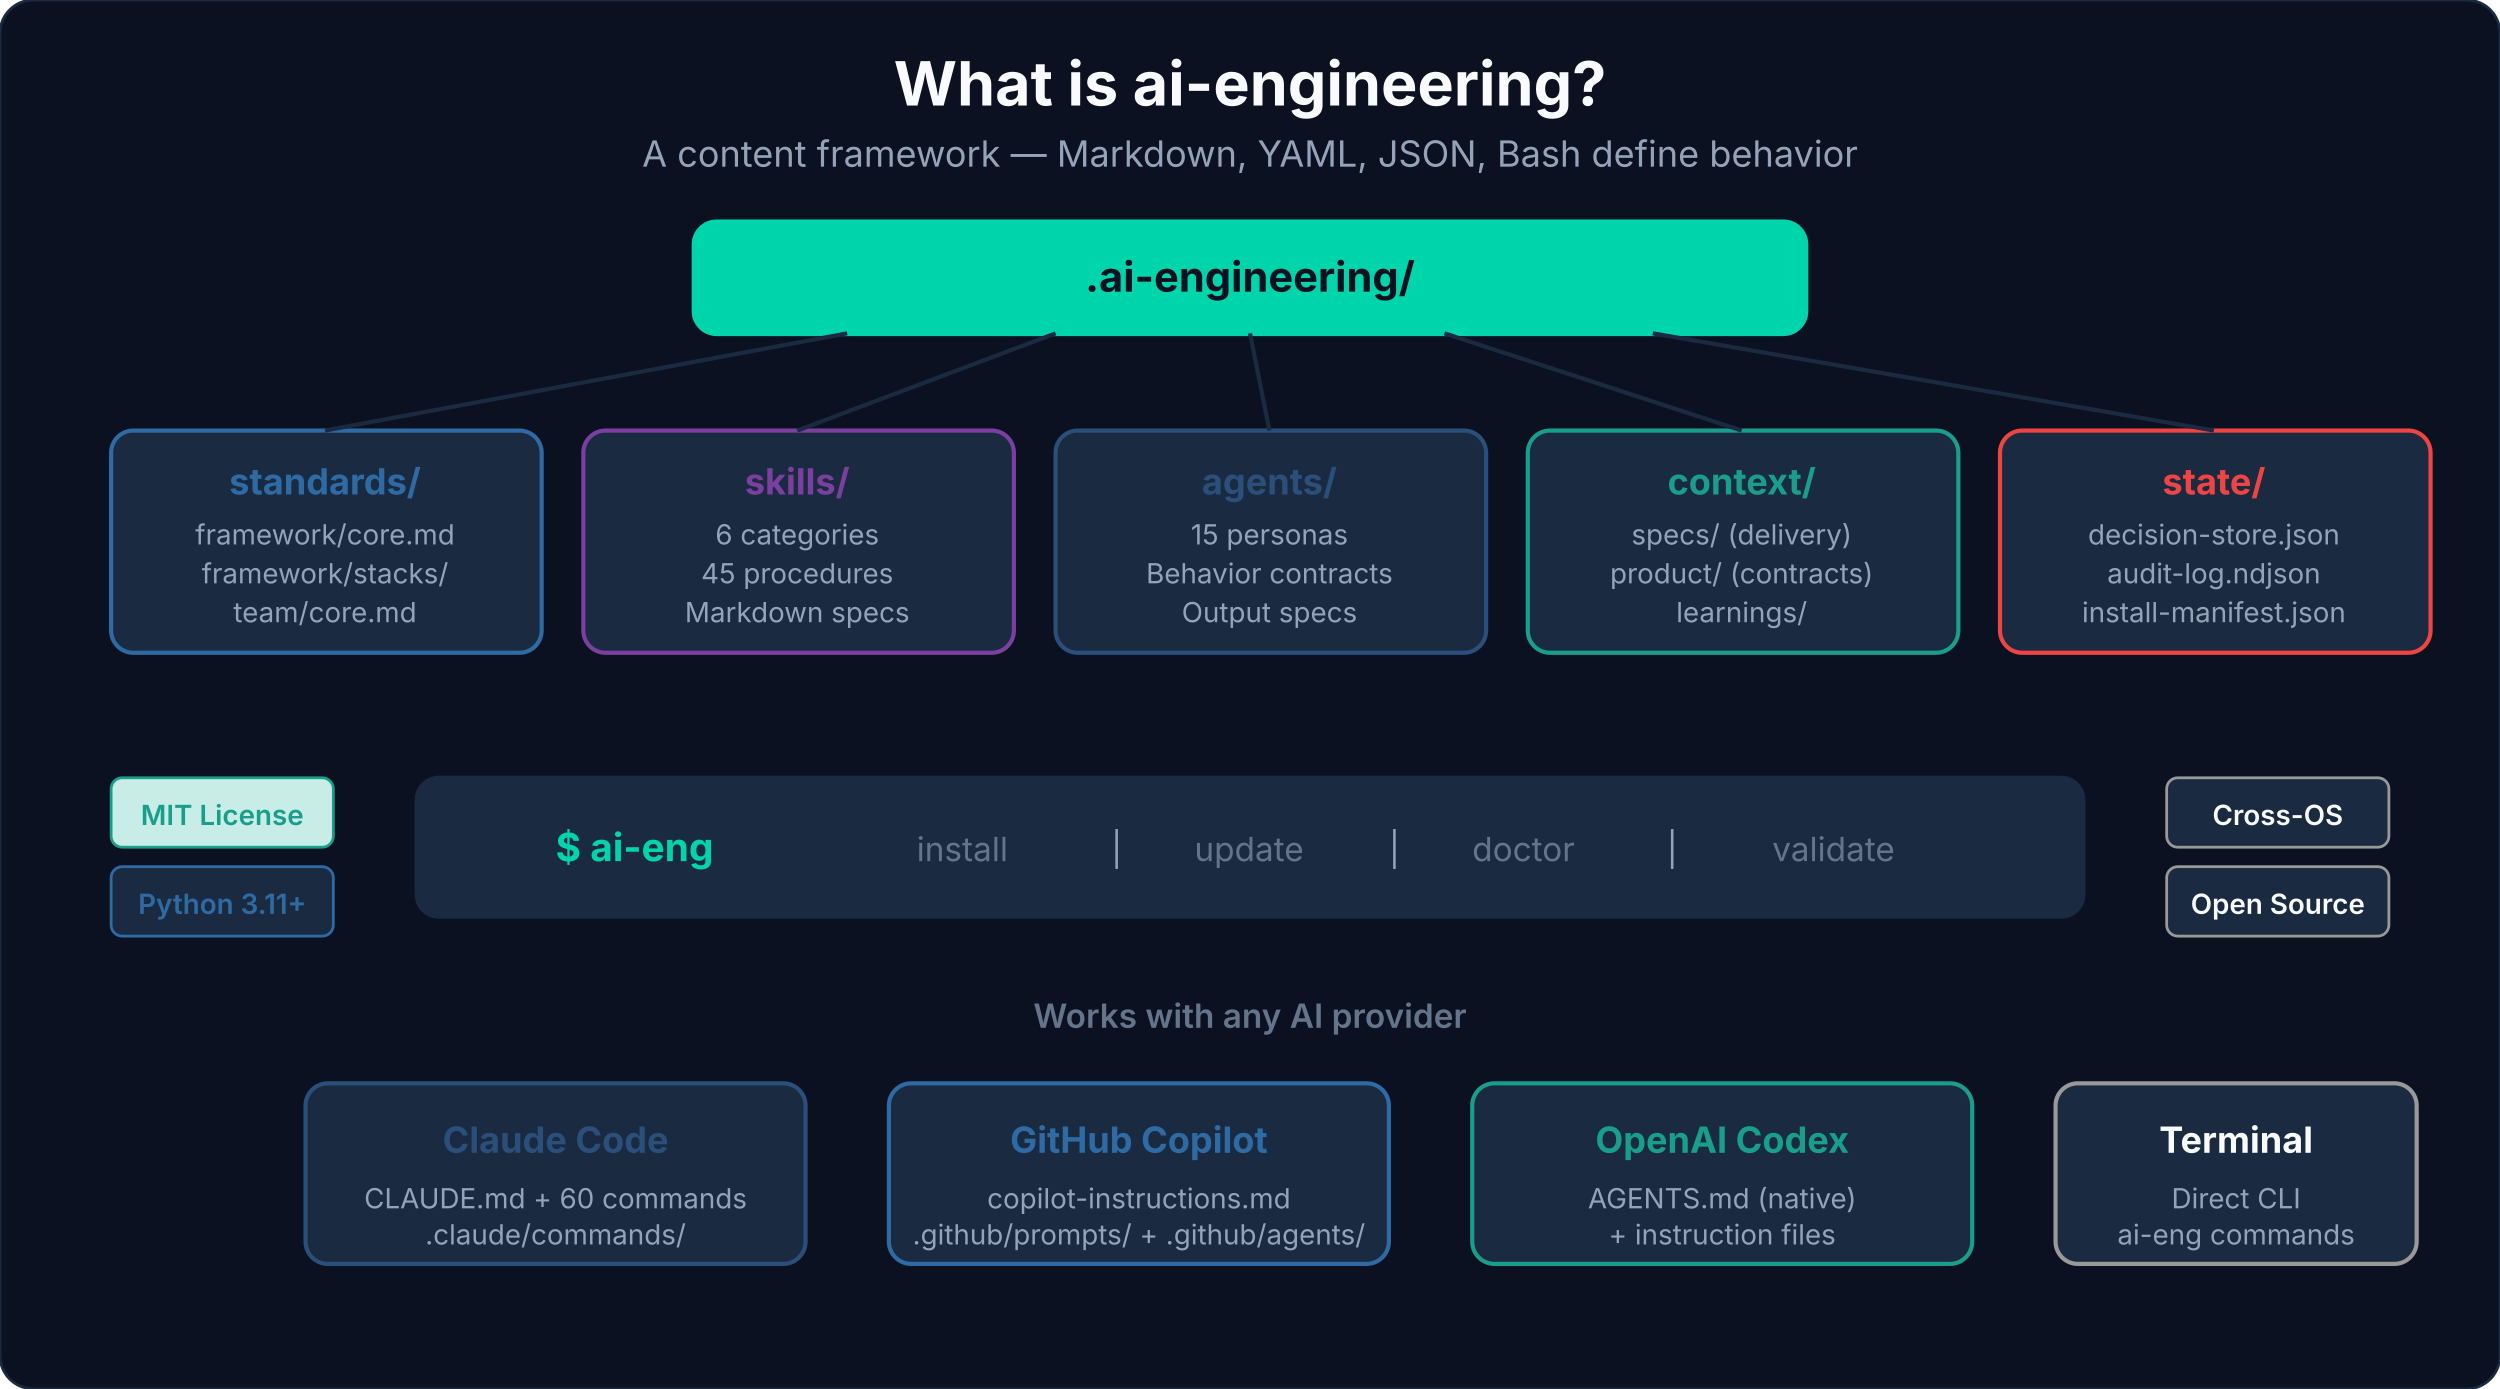
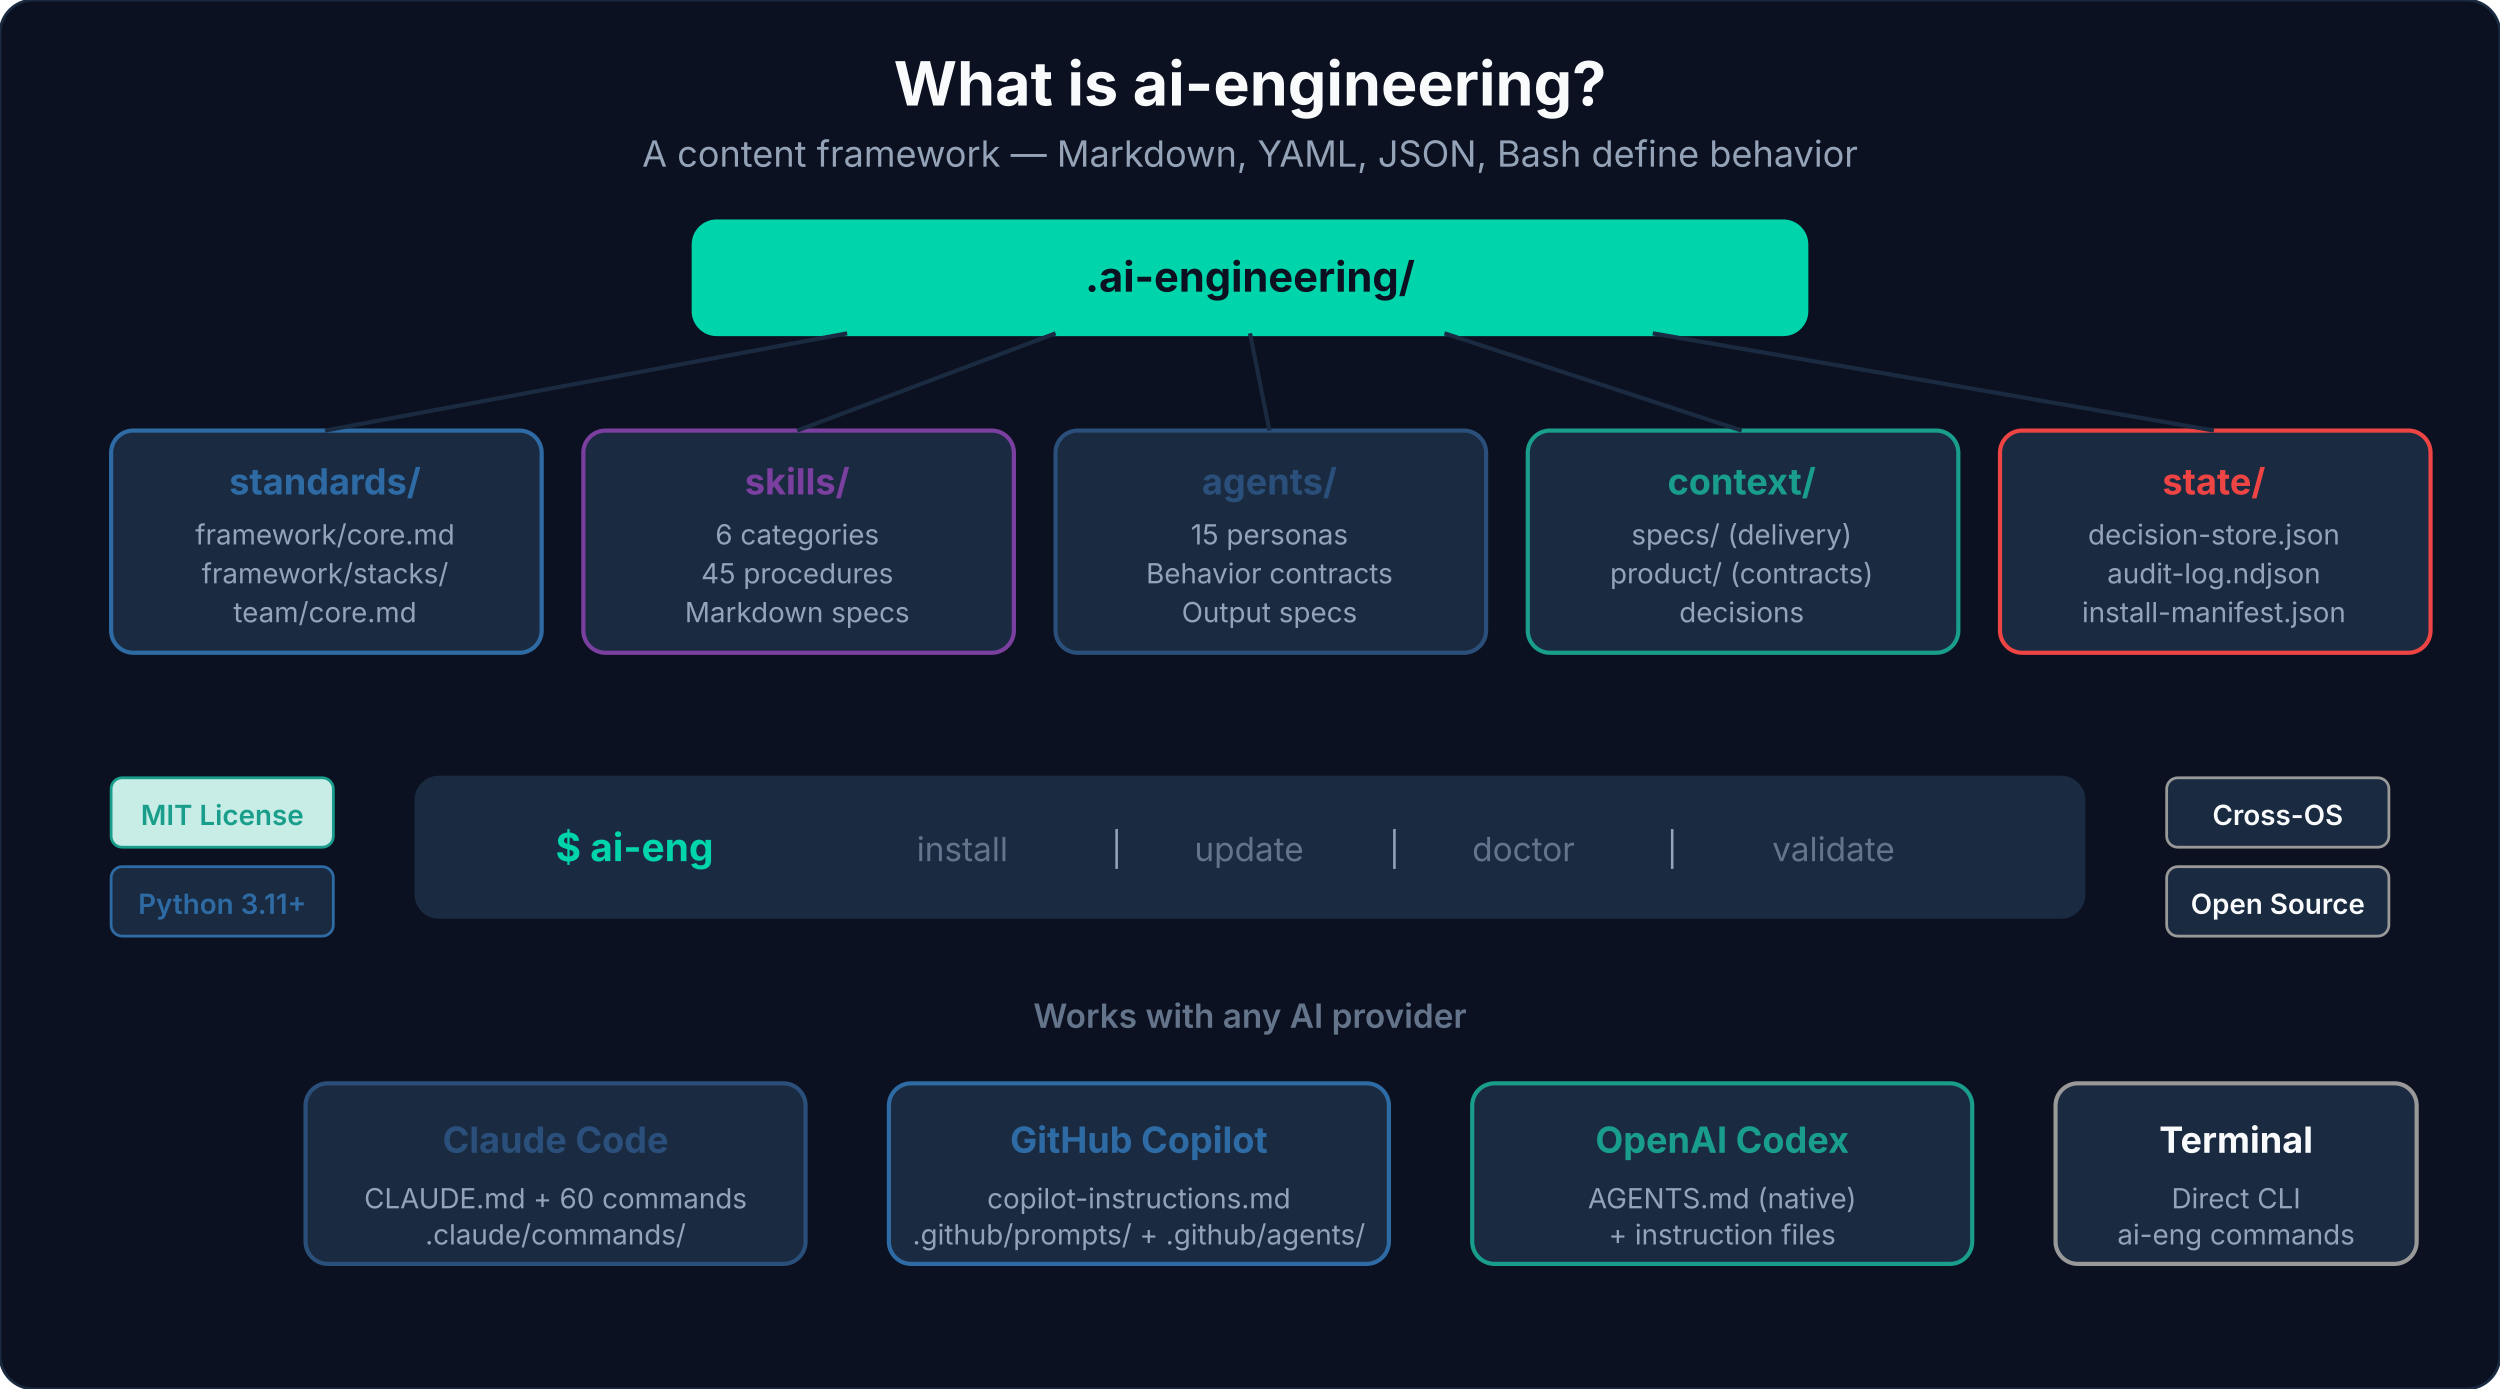
<svg xmlns="http://www.w3.org/2000/svg" viewBox="0 0 900 500" font-family="JetBrains Mono, Inter, sans-serif">
  <rect width="900" height="500" fill="#0B1120" rx="12" stroke="#1A2A40" stroke-width="1" />
  <text x="450" y="38" text-anchor="middle" fill="#F8FAFB" font-size="22" font-weight="700">What is ai-engineering?</text>
  <text x="450" y="60" text-anchor="middle" fill="#94A3B8" font-size="13">A content framework — Markdown, YAML, JSON, Bash define behavior</text>
  <rect x="250" y="80" width="400" height="40" rx="8" fill="#00D4AA" stroke="#00D4AA" stroke-width="2" />
  <text x="450" y="105" text-anchor="middle" fill="#0B1120" font-size="15" font-weight="700">.ai-engineering/</text>
  <rect x="40" y="155" width="155" height="80" rx="8" fill="#1A2A40" stroke="#2e6ba4" stroke-width="1.5" />
  <text x="117" y="178" text-anchor="middle" fill="#2e6ba4" font-size="13" font-weight="700">standards/</text>
  <text x="117" y="196" text-anchor="middle" fill="#94A3B8" font-size="10">framework/core.md</text>
  <text x="117" y="210" text-anchor="middle" fill="#94A3B8" font-size="10">framework/stacks/</text>
  <text x="117" y="224" text-anchor="middle" fill="#94A3B8" font-size="10">team/core.md</text>
  <line x1="305" y1="120" x2="117" y2="155" stroke="#1A2A40" stroke-width="1.5" />
  <rect x="210" y="155" width="155" height="80" rx="8" fill="#1A2A40" stroke="#7b3fa0" stroke-width="1.5" />
  <text x="287" y="178" text-anchor="middle" fill="#7b3fa0" font-size="13" font-weight="700">skills/</text>
  <text x="287" y="196" text-anchor="middle" fill="#94A3B8" font-size="10">6 categories</text>
  <text x="287" y="210" text-anchor="middle" fill="#94A3B8" font-size="10">45 procedures</text>
  <text x="287" y="224" text-anchor="middle" fill="#94A3B8" font-size="10">Markdown specs</text>
  <line x1="380" y1="120" x2="287" y2="155" stroke="#1A2A40" stroke-width="1.5" />
  <rect x="380" y="155" width="155" height="80" rx="8" fill="#1A2A40" stroke="#2A4F7A" stroke-width="1.5" />
  <text x="457" y="178" text-anchor="middle" fill="#2A4F7A" font-size="13" font-weight="700">agents/</text>
  <text x="457" y="196" text-anchor="middle" fill="#94A3B8" font-size="10">15 personas</text>
  <text x="457" y="210" text-anchor="middle" fill="#94A3B8" font-size="10">Behavior contracts</text>
  <text x="457" y="224" text-anchor="middle" fill="#94A3B8" font-size="10">Output specs</text>
  <line x1="450" y1="120" x2="457" y2="155" stroke="#1A2A40" stroke-width="1.5" />
  <rect x="550" y="155" width="155" height="80" rx="8" fill="#1A2A40" stroke="#1a9e8c" stroke-width="1.5" />
  <text x="627" y="178" text-anchor="middle" fill="#1a9e8c" font-size="13" font-weight="700">context/</text>
  <text x="627" y="196" text-anchor="middle" fill="#94A3B8" font-size="10">specs/ (delivery)</text>
  <text x="627" y="210" text-anchor="middle" fill="#94A3B8" font-size="10">product/ (contracts)</text>
-   <text x="627" y="224" text-anchor="middle" fill="#94A3B8" font-size="10">learnings/</text>
+   <text x="627" y="224" text-anchor="middle" fill="#94A3B8" font-size="10">decisions</text>
  <line x1="520" y1="120" x2="627" y2="155" stroke="#1A2A40" stroke-width="1.5" />
  <rect x="720" y="155" width="155" height="80" rx="8" fill="#1A2A40" stroke="#EF4444" stroke-width="1.5" />
  <text x="797" y="178" text-anchor="middle" fill="#EF4444" font-size="13" font-weight="700">state/</text>
  <text x="797" y="196" text-anchor="middle" fill="#94A3B8" font-size="10">decision-store.json</text>
  <text x="797" y="210" text-anchor="middle" fill="#94A3B8" font-size="10">audit-log.ndjson</text>
  <text x="797" y="224" text-anchor="middle" fill="#94A3B8" font-size="10">install-manifest.json</text>
  <line x1="595" y1="120" x2="797" y2="155" stroke="#1A2A40" stroke-width="1.5" />
  <rect x="150" y="280" width="600" height="50" rx="8" fill="#1A2A40" stroke="#1A2A40" stroke-width="1.5" />
  <text x="200" y="310" fill="#00D4AA" font-size="14" font-weight="700">$ ai-eng</text>
  <text x="330" y="310" fill="#64748B" font-size="12">install</text>
  <text x="400" y="310" fill="#94A3B8" font-size="12">|</text>
  <text x="430" y="310" fill="#64748B" font-size="12">update</text>
  <text x="500" y="310" fill="#94A3B8" font-size="12">|</text>
  <text x="530" y="310" fill="#64748B" font-size="12">doctor</text>
  <text x="600" y="310" fill="#94A3B8" font-size="12">|</text>
  <text x="638" y="310" fill="#64748B" font-size="12">validate</text>
  <text x="450" y="370" text-anchor="middle" fill="#64748B" font-size="12" font-weight="600">Works with any AI provider</text>
  <rect x="110" y="390" width="180" height="65" rx="8" fill="#1A2A40" stroke="#2A4F7A" stroke-width="1.5" />
  <text x="200" y="415" text-anchor="middle" fill="#2A4F7A" font-size="13" font-weight="700">Claude Code</text>
  <text x="200" y="435" text-anchor="middle" fill="#94A3B8" font-size="10">CLAUDE.md + 60 commands</text>
  <text x="200" y="448" text-anchor="middle" fill="#94A3B8" font-size="10">.claude/commands/</text>
  <rect x="320" y="390" width="180" height="65" rx="8" fill="#1A2A40" stroke="#2e6ba4" stroke-width="1.5" />
  <text x="410" y="415" text-anchor="middle" fill="#2e6ba4" font-size="13" font-weight="700">GitHub Copilot</text>
  <text x="410" y="435" text-anchor="middle" fill="#94A3B8" font-size="10">copilot-instructions.md</text>
  <text x="410" y="448" text-anchor="middle" fill="#94A3B8" font-size="10">.github/prompts/ + .github/agents/</text>
  <rect x="530" y="390" width="180" height="65" rx="8" fill="#1A2A40" stroke="#1a9e8c" stroke-width="1.5" />
  <text x="620" y="415" text-anchor="middle" fill="#1a9e8c" font-size="13" font-weight="700">OpenAI Codex</text>
  <text x="620" y="435" text-anchor="middle" fill="#94A3B8" font-size="10">AGENTS.md (native)</text>
  <text x="620" y="448" text-anchor="middle" fill="#94A3B8" font-size="10">+ instruction files</text>
  <rect x="740" y="390" width="130" height="65" rx="8" fill="#1A2A40" stroke="#999999" stroke-width="1.5" />
  <text x="805" y="415" text-anchor="middle" fill="#F8FAFB" font-size="13" font-weight="700">Terminal</text>
  <text x="805" y="435" text-anchor="middle" fill="#94A3B8" font-size="10">Direct CLI</text>
  <text x="805" y="448" text-anchor="middle" fill="#94A3B8" font-size="10">ai-eng commands</text>
  <rect x="40" y="280" width="80" height="25" rx="4" fill="#c8ede7" stroke="#1a9e8c" stroke-width="1" />
  <text x="80" y="297" text-anchor="middle" fill="#1a9e8c" font-size="10" font-weight="600">MIT License</text>
  <rect x="40" y="312" width="80" height="25" rx="4" fill="#1A2A40" stroke="#2e6ba4" stroke-width="1" />
  <text x="80" y="329" text-anchor="middle" fill="#2e6ba4" font-size="10" font-weight="600">Python 3.11+</text>
  <rect x="780" y="280" width="80" height="25" rx="4" fill="#1A2A40" stroke="#999999" stroke-width="1" />
  <text x="820" y="297" text-anchor="middle" fill="#F8FAFB" font-size="10" font-weight="600">Cross-OS</text>
  <rect x="780" y="312" width="80" height="25" rx="4" fill="#1A2A40" stroke="#999999" stroke-width="1" />
  <text x="820" y="329" text-anchor="middle" fill="#F8FAFB" font-size="10" font-weight="600">Open Source</text>
</svg>
